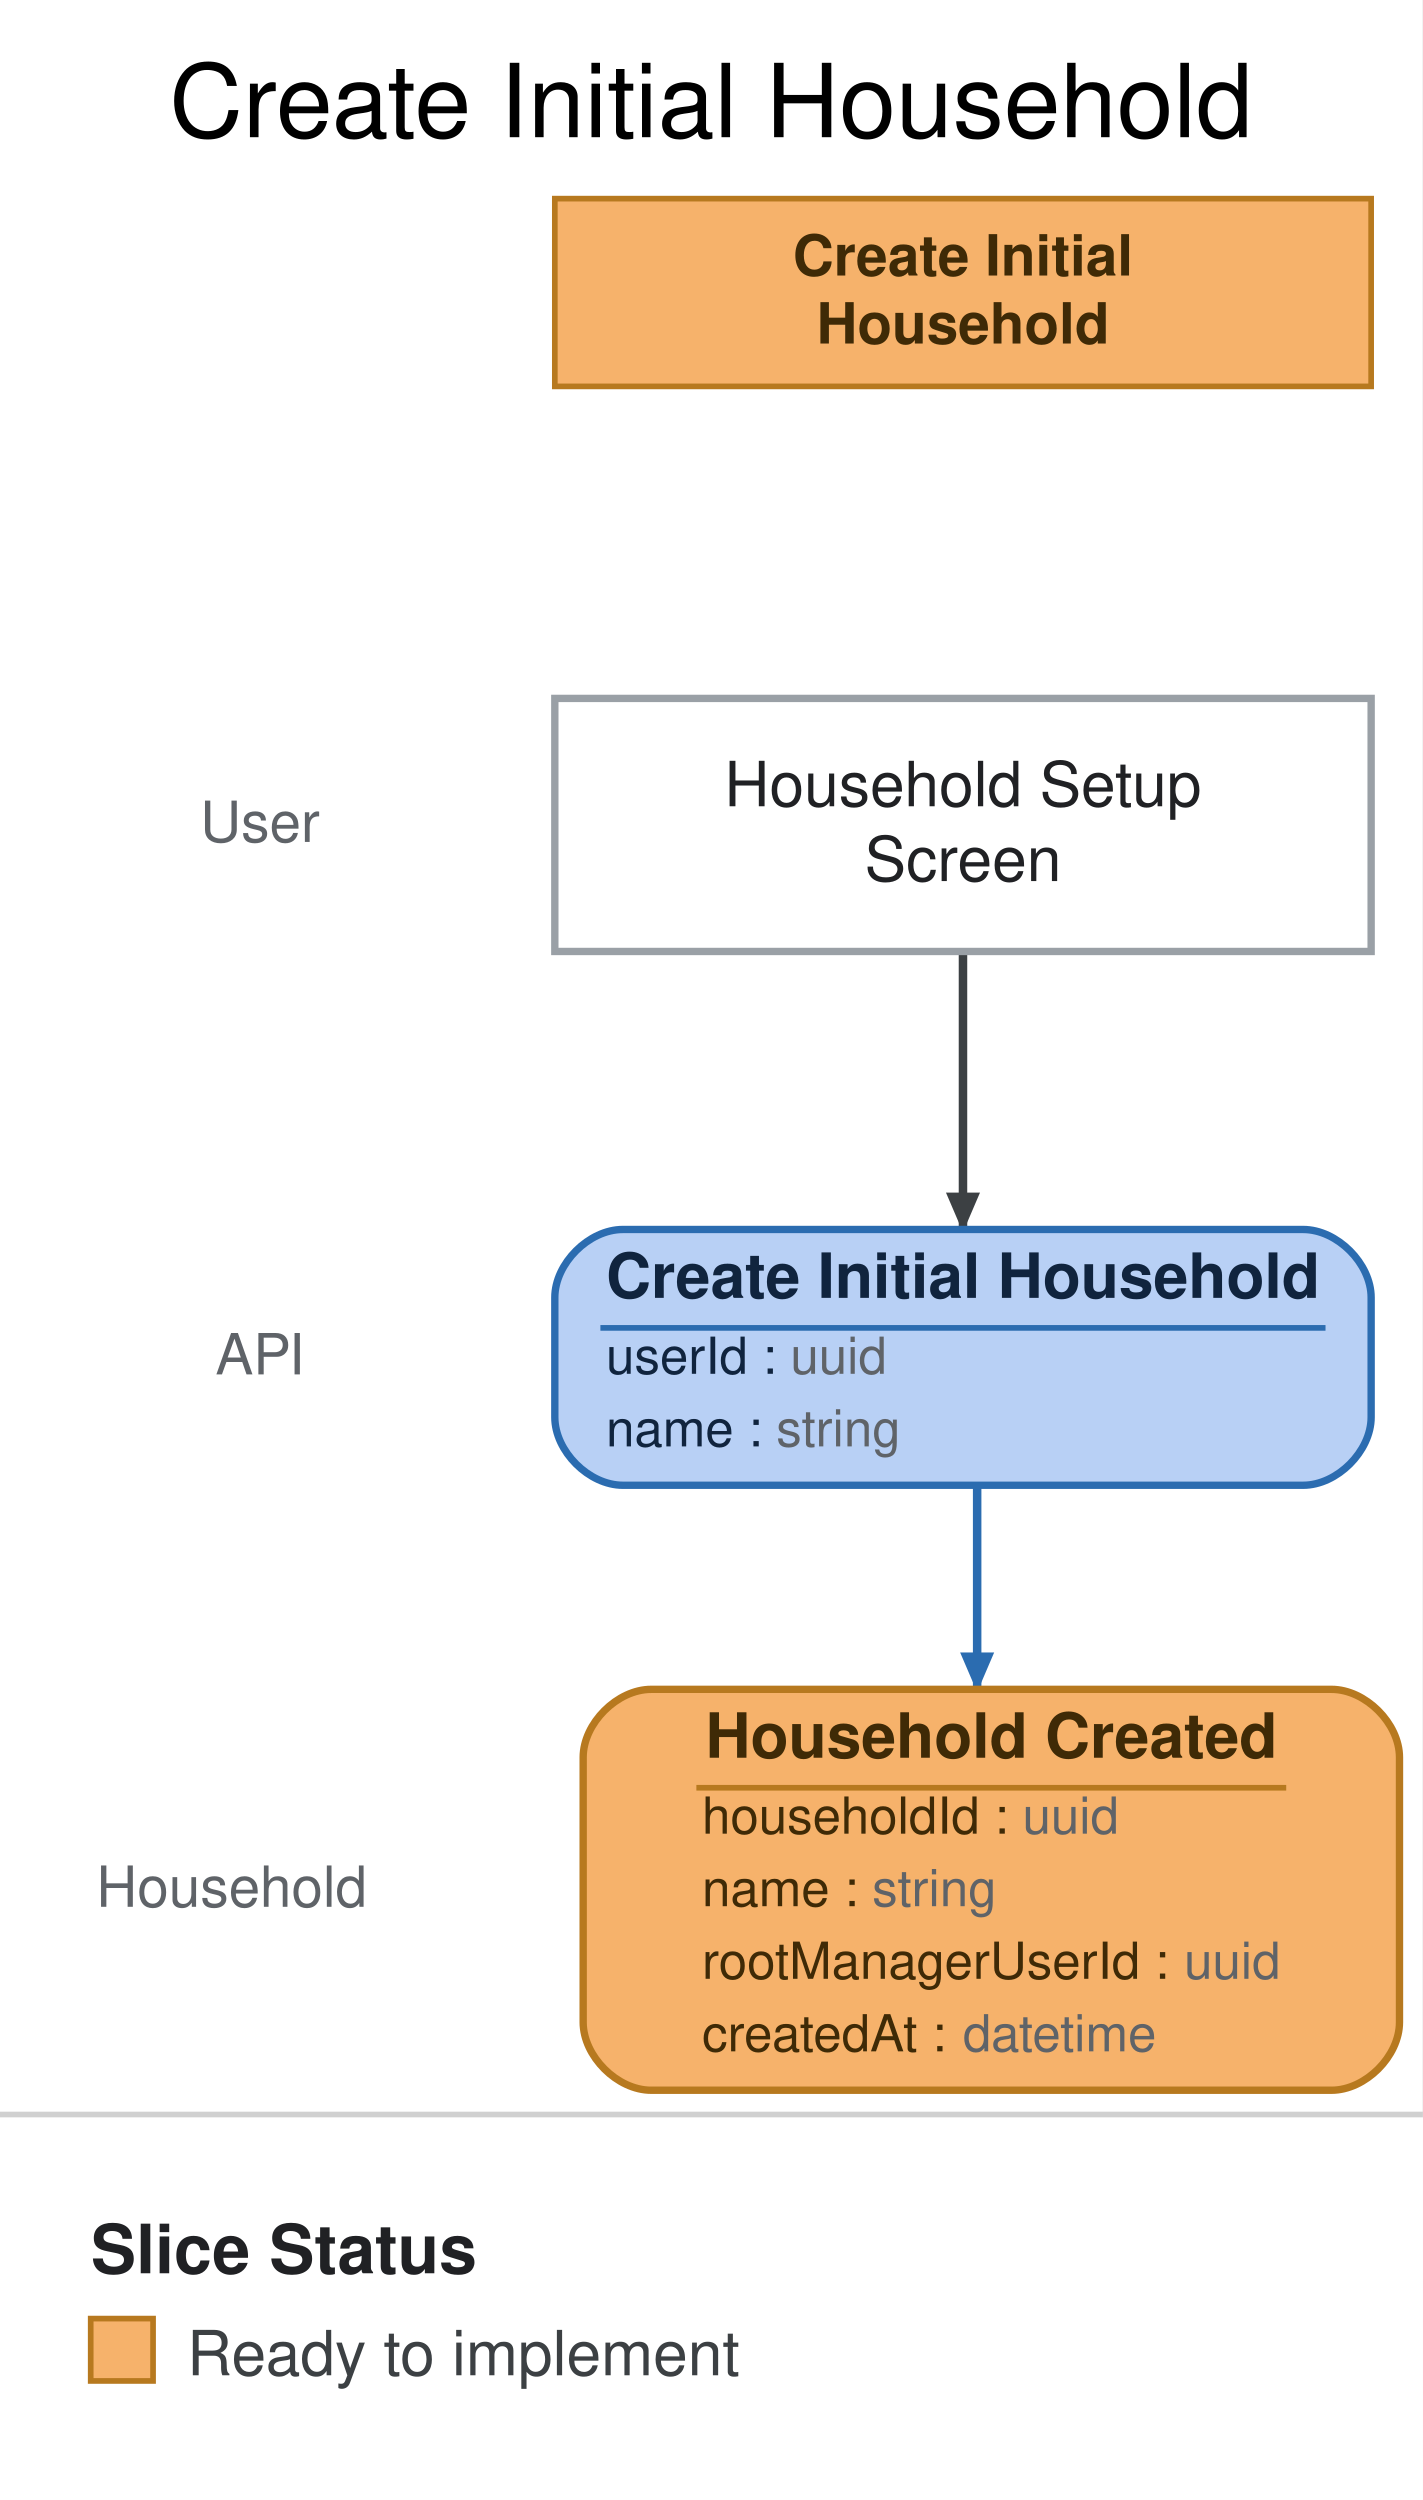
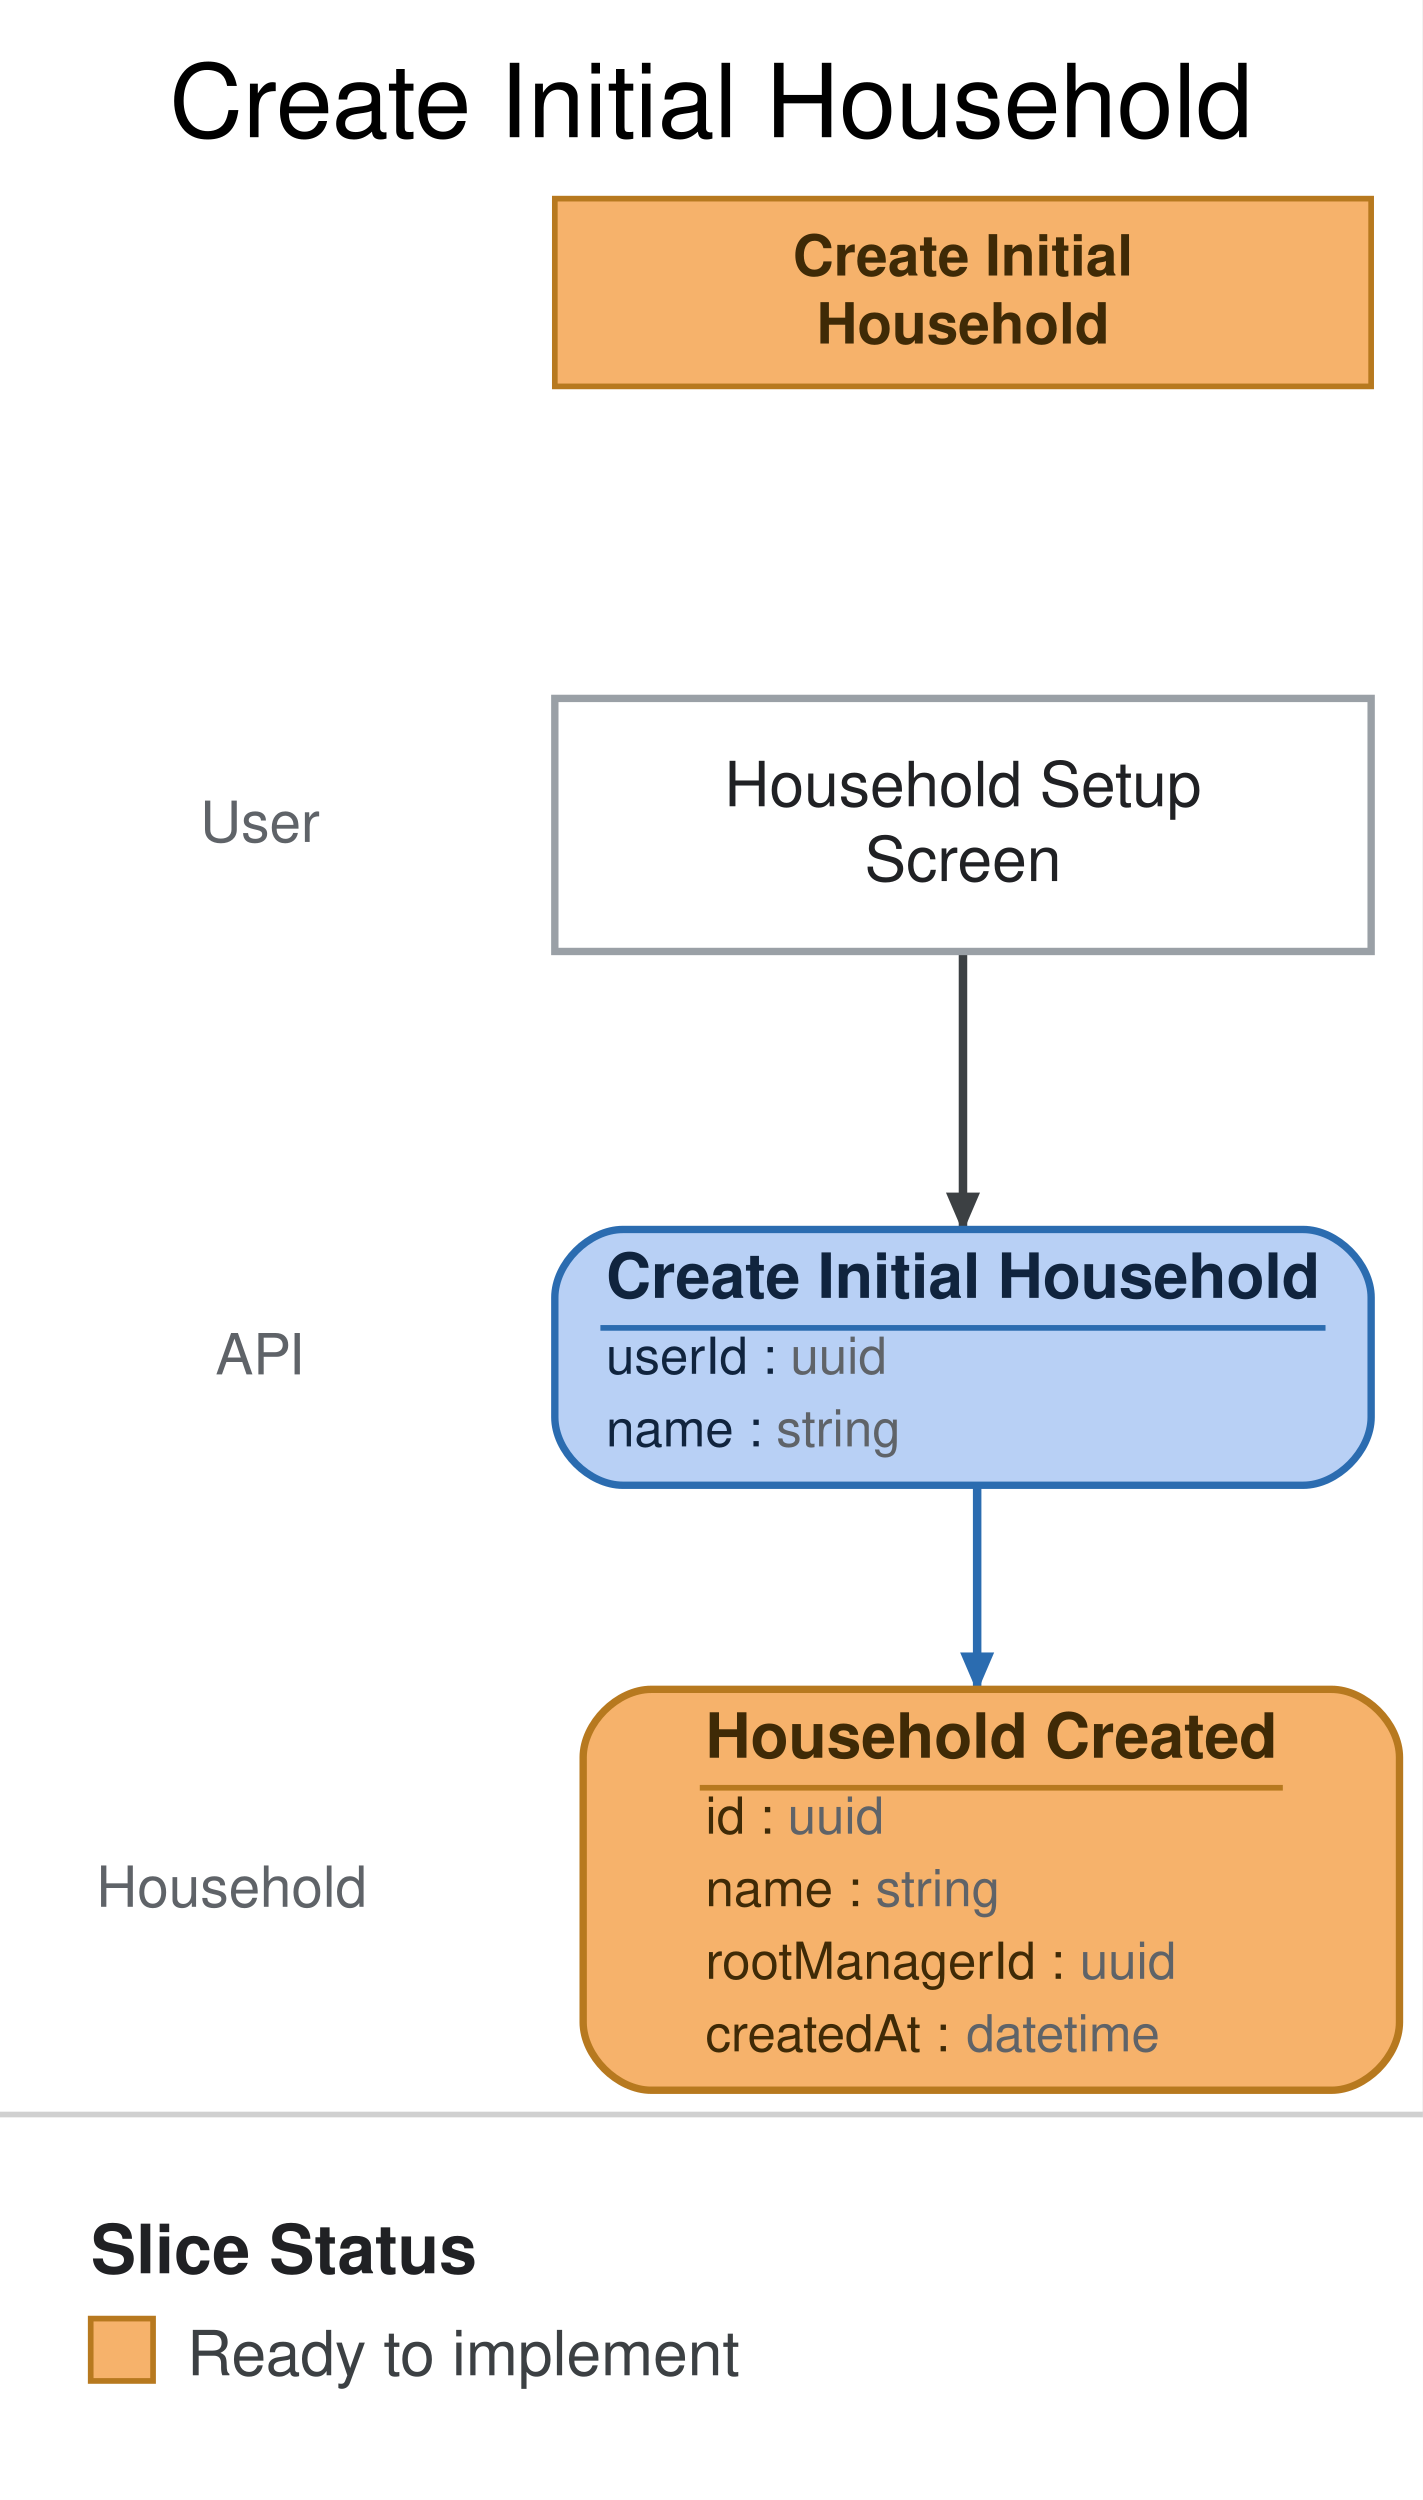
<svg xmlns="http://www.w3.org/2000/svg" width="251pt" height="441pt" viewBox="0.00 0.00 251.00 441">
  <defs>
    <marker id="em-arrow-3C4043" markerWidth="9" markerHeight="9" refX="6.5" refY="3" orient="auto" markerUnits="userSpaceOnUse">
      <path d="M0,0 L7,3 L0,6 Z" fill="#3C4043" />
    </marker>
    <marker id="em-arrow-2B6CB0" markerWidth="9" markerHeight="9" refX="6.5" refY="3" orient="auto" markerUnits="userSpaceOnUse">
      <path d="M0,0 L7,3 L0,6 Z" fill="#2B6CB0" />
    </marker>
  </defs>
  <style>.em-slice-dim{opacity:.15;transition:opacity .15s ease}</style>
  <g id="graph0" class="graph" transform="scale(1 1) rotate(0) translate(4 368.72)">
    <polygon fill="white" stroke="none" points="-4,4 -4,-368.72 246.87,-368.72 246.87,4 -4,4" />
    <text xml:space="preserve" text-anchor="middle" x="121.43" y="-344.52" font-family="Helvetica,sans-Serif" font-size="18.00">Create Initial Household</text>
    <g class="em-edges">
      <path fill="none" stroke="#3C4043" stroke-width="1.5" d="M165.87,-200.88 L165.87,-151.84" marker-end="url(#em-arrow-3C4043)" />
      <path fill="none" stroke="#2B6CB0" stroke-width="1.5" d="M168.37,-106.72 L168.37,-70.72" marker-end="url(#em-arrow-2B6CB0)" />
    </g>
    <g id="node1" class="node">
</g>
    <g id="node2" class="node">
      <text xml:space="preserve" text-anchor="middle" x="41.87" y="-220.2" font-family="Helvetica,sans-Serif" font-size="10.00" fill="#5f6368">User</text>
    </g>
    <g id="node5" class="node">
      <polygon fill="#F6B26B" stroke="#B7791F" points="237.87,-333.68 93.87,-333.68 93.87,-300.56 237.87,-300.56 237.87,-333.68" />
      <text xml:space="preserve" text-anchor="middle" x="165.87" y="-320.12" font-family="Helvetica,sans-Serif" font-weight="bold" font-size="10.00" fill="#3F2A06">Create Initial</text>
      <text xml:space="preserve" text-anchor="middle" x="165.87" y="-308.12" font-family="Helvetica,sans-Serif" font-weight="bold" font-size="10.00" fill="#3F2A06">Household</text>
    </g>
    <g id="node3" class="node">
      <text xml:space="preserve" text-anchor="middle" x="41.87" y="-126.28" font-family="Helvetica,sans-Serif" font-size="10.00" fill="#5f6368">API</text>
    </g>
    <g data-slice="0" id="node6" class="node">
      <polygon fill="#ffffff" stroke="#9aa0a6" stroke-width="1.3" points="237.87,-245.52 93.87,-245.52 93.87,-200.88 237.87,-200.88 237.87,-245.52" />
      <text xml:space="preserve" text-anchor="middle" x="165.87" y="-226.5" font-family="Helvetica,sans-Serif" font-size="11.00" fill="#202124">Household Setup</text>
      <text xml:space="preserve" text-anchor="middle" x="165.87" y="-213.3" font-family="Helvetica,sans-Serif" font-size="11.00" fill="#202124">Screen</text>
    </g>
    <g id="node4" class="node">
      <text xml:space="preserve" text-anchor="middle" x="36.87" y="-32.36" font-family="Helvetica,sans-Serif" font-size="10.00" fill="#5f6368">Household</text>
    </g>
    <g data-slice="0" id="node7" class="node">
      <path fill="#b8d0f5" stroke="#2b6cb0" stroke-width="1.3" d="M225.87,-151.84C225.87,-151.84 105.87,-151.84 105.87,-151.84 99.87,-151.84 93.87,-145.84 93.87,-139.84 93.87,-139.84 93.87,-118.72 93.87,-118.72 93.87,-112.72 99.87,-106.72 105.87,-106.72 105.87,-106.72 225.87,-106.72 225.87,-106.72 231.87,-106.72 237.87,-112.72 237.87,-118.72 237.87,-118.72 237.87,-139.84 237.87,-139.84 237.87,-145.84 231.87,-151.84 225.87,-151.84" />
      <polygon fill="#2b6cb0" stroke="#2b6cb0" points="101.91,-134.48 101.91,-134.48 229.82,-134.48 229.82,-134.48 101.91,-134.48" />
      <text xml:space="preserve" text-anchor="start" x="102.91" y="-139.78" font-family="Helvetica,sans-Serif" font-weight="bold" font-size="11.00" fill="#10243e">Create Initial Household</text>
      <text xml:space="preserve" text-anchor="start" x="102.91" y="-126.38" font-family="Helvetica,sans-Serif" font-size="9.00" fill="#10243e">userId : </text>
      <text xml:space="preserve" text-anchor="start" x="135.43" y="-126.38" font-family="Helvetica,sans-Serif" font-size="9.00" fill="#5f6368">uuid</text>
      <text xml:space="preserve" text-anchor="start" x="102.91" y="-113.58" font-family="Helvetica,sans-Serif" font-size="9.00" fill="#10243e">name : </text>
      <text xml:space="preserve" text-anchor="start" x="132.93" y="-113.58" font-family="Helvetica,sans-Serif" font-size="9.00" fill="#5f6368">string</text>
    </g>
    <g data-slice="0" id="node8" class="node">
      <path fill="#f6b26b" stroke="#b7791f" stroke-width="1.3" d="M230.87,-70.72C230.87,-70.72 110.87,-70.72 110.87,-70.72 104.87,-70.72 98.87,-64.72 98.87,-58.72 98.87,-58.72 98.87,-12 98.87,-12 98.87,-6 104.87,0 110.87,0 110.87,0 230.87,0 230.87,0 236.87,0 242.87,-6 242.87,-12 242.87,-12 242.87,-58.72 242.87,-58.72 242.87,-64.72 236.87,-70.72 230.87,-70.72" />
-       <polygon fill="#b7791f" stroke="#b7791f" points="118.84,-53.36 118.84,-53.36 222.89,-53.36 222.89,-53.36 118.84,-53.36" />
+       <polygon fill="#b7791f" stroke="#b7791f" points="119.44,-53.36 119.44,-53.36 222.29,-53.36 222.29,-53.36 119.44,-53.36" />
      <text xml:space="preserve" text-anchor="start" x="120.44" y="-58.66" font-family="Helvetica,sans-Serif" font-weight="bold" font-size="11.00" fill="#3f2a06">Household Created</text>
-       <text xml:space="preserve" text-anchor="start" x="119.84" y="-45.26" font-family="Helvetica,sans-Serif" font-size="9.00" fill="#3f2a06">householdId : </text>
-       <text xml:space="preserve" text-anchor="start" x="176.38" y="-45.26" font-family="Helvetica,sans-Serif" font-size="9.00" fill="#5f6368">uuid</text>
-       <text xml:space="preserve" text-anchor="start" x="119.84" y="-32.46" font-family="Helvetica,sans-Serif" font-size="9.00" fill="#3f2a06">name : </text>
-       <text xml:space="preserve" text-anchor="start" x="149.85" y="-32.46" font-family="Helvetica,sans-Serif" font-size="9.00" fill="#5f6368">string</text>
-       <text xml:space="preserve" text-anchor="start" x="119.84" y="-19.66" font-family="Helvetica,sans-Serif" font-size="9.00" fill="#3f2a06">rootManagerUserId : </text>
-       <text xml:space="preserve" text-anchor="start" x="204.88" y="-19.66" font-family="Helvetica,sans-Serif" font-size="9.00" fill="#5f6368">uuid</text>
-       <text xml:space="preserve" text-anchor="start" x="119.84" y="-6.86" font-family="Helvetica,sans-Serif" font-size="9.00" fill="#3f2a06">createdAt : </text>
-       <text xml:space="preserve" text-anchor="start" x="165.86" y="-6.86" font-family="Helvetica,sans-Serif" font-size="9.00" fill="#5f6368">datetime</text>
+       <text xml:space="preserve" text-anchor="start" x="120.44" y="-45.26" font-family="Helvetica,sans-Serif" font-size="9.00" fill="#3f2a06">id : </text>
+       <text xml:space="preserve" text-anchor="start" x="134.95" y="-45.26" font-family="Helvetica,sans-Serif" font-size="9.00" fill="#5f6368">uuid</text>
+       <text xml:space="preserve" text-anchor="start" x="120.44" y="-32.46" font-family="Helvetica,sans-Serif" font-size="9.00" fill="#3f2a06">name : </text>
+       <text xml:space="preserve" text-anchor="start" x="150.46" y="-32.46" font-family="Helvetica,sans-Serif" font-size="9.00" fill="#5f6368">string</text>
+       <text xml:space="preserve" text-anchor="start" x="120.44" y="-19.66" font-family="Helvetica,sans-Serif" font-size="9.00" fill="#3f2a06">rootManagerId : </text>
+       <text xml:space="preserve" text-anchor="start" x="186.48" y="-19.66" font-family="Helvetica,sans-Serif" font-size="9.00" fill="#5f6368">uuid</text>
+       <text xml:space="preserve" text-anchor="start" x="120.44" y="-6.86" font-family="Helvetica,sans-Serif" font-size="9.00" fill="#3f2a06">createdAt : </text>
+       <text xml:space="preserve" text-anchor="start" x="166.47" y="-6.86" font-family="Helvetica,sans-Serif" font-size="9.00" fill="#5f6368">datetime</text>
    </g>
    <g class="em-notes" />
    <g class="em-issues" />
    <g class="em-divergences" />
    <g class="em-loops-to" />
  </g>
  <g class="em-status-legend">
    <rect x="0" y="373" width="251" height="68" fill="#FFFFFF" />
    <line x1="0" y1="373" x2="251" y2="373" stroke="#D0D0D0" stroke-width="1" />
    <text x="16" y="401" font-family="Helvetica" font-weight="bold" font-size="12" fill="#202124">Slice Status</text>
    <rect x="16" y="409" width="11" height="11" fill="#F6B26B" stroke="#B7791F" />
    <text x="33" y="419" font-family="Helvetica" font-size="11" fill="#3C4043">Ready to implement</text>
  </g>
</svg>
